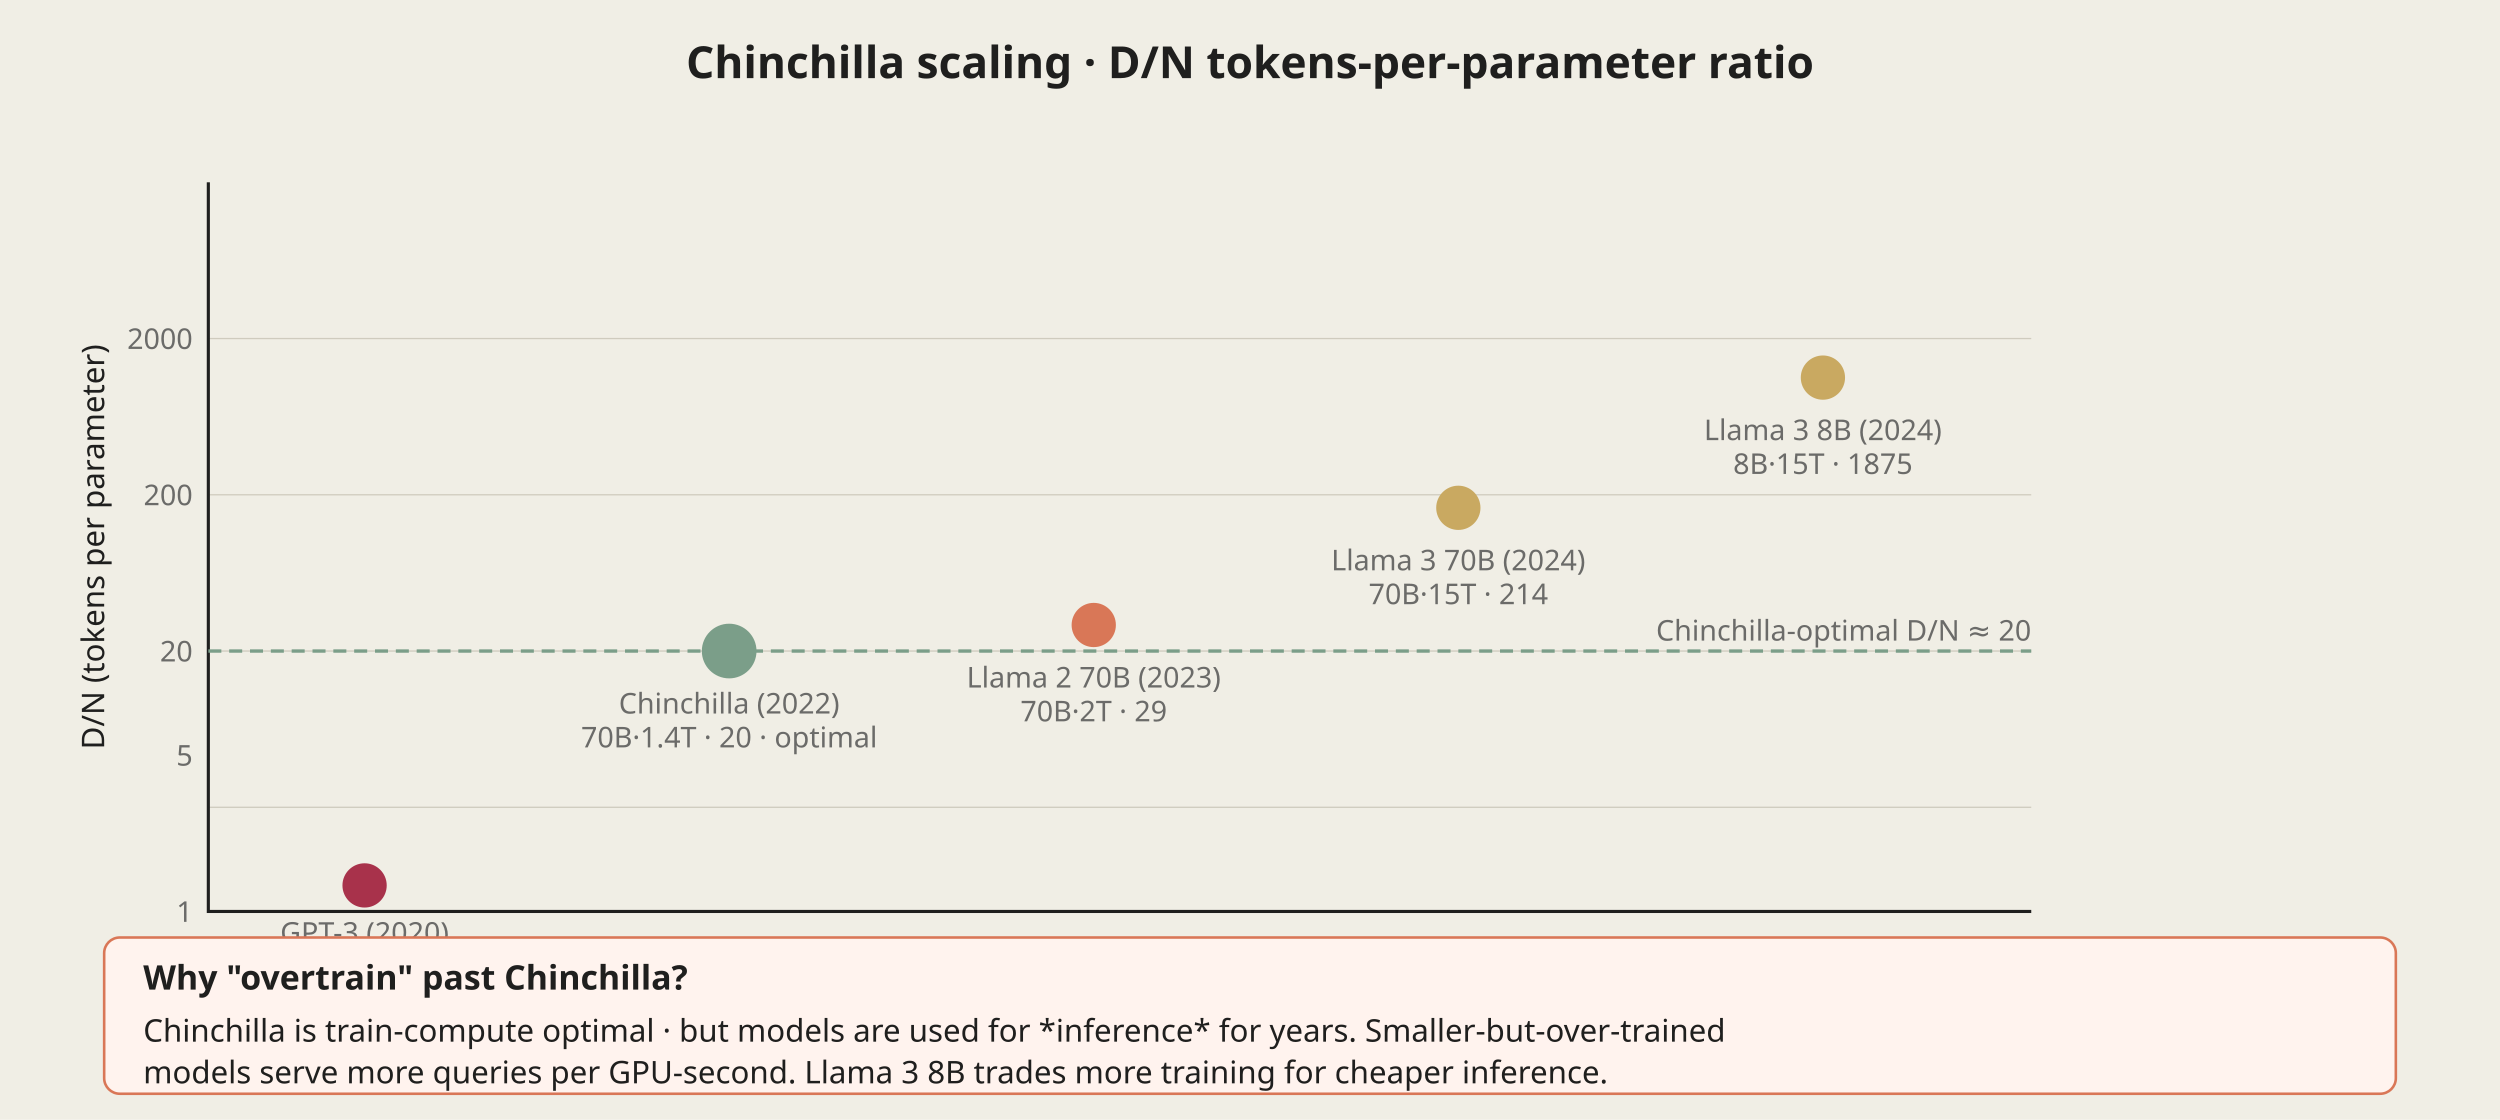
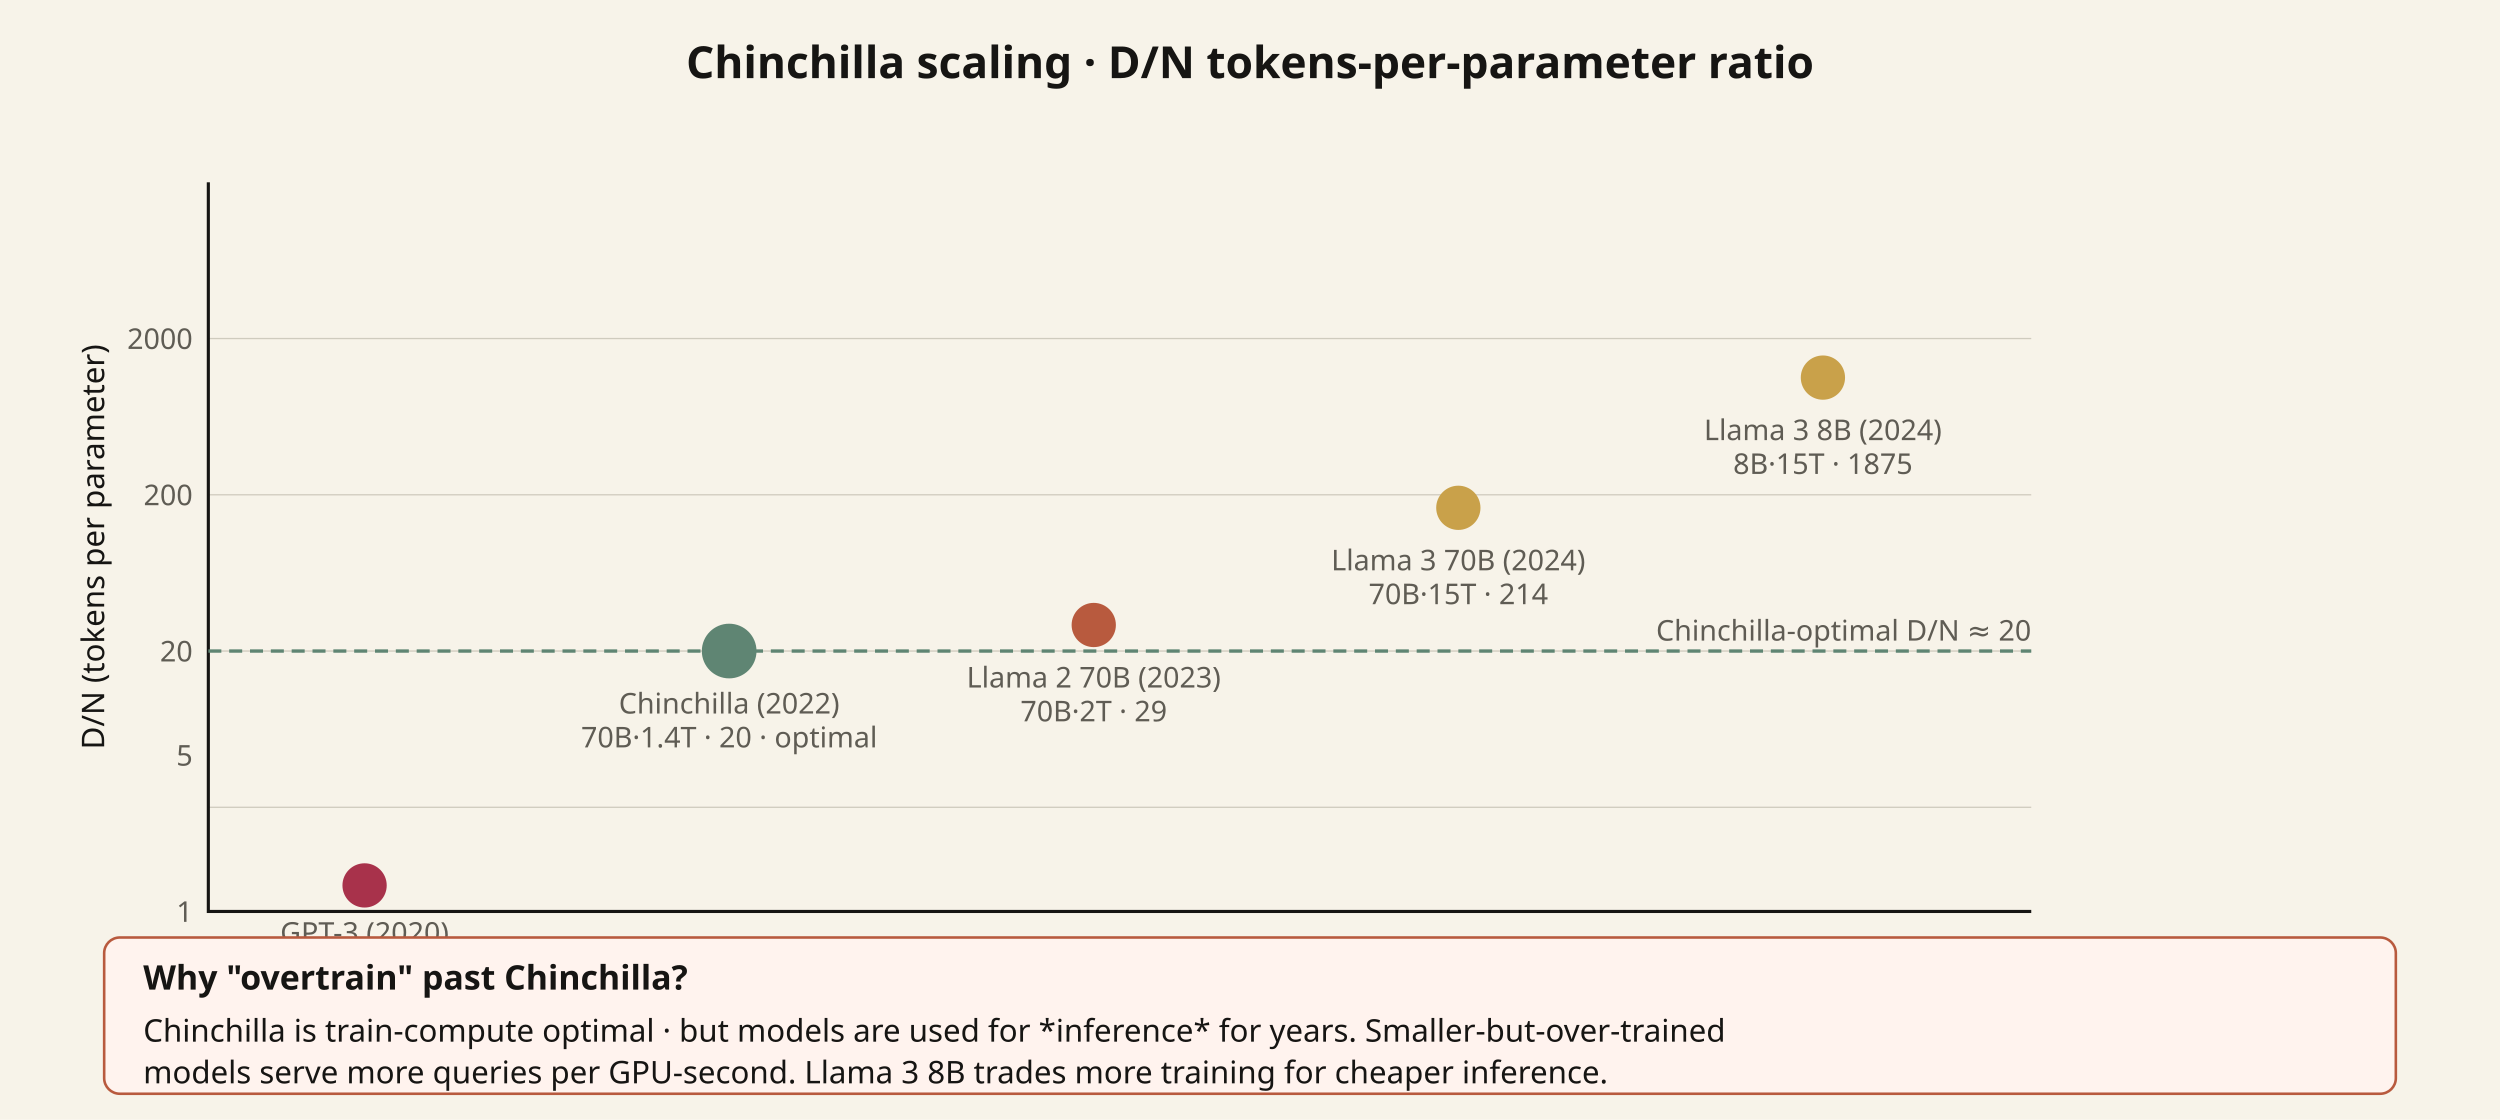
<svg xmlns="http://www.w3.org/2000/svg" viewBox="0 0 960 430" font-family="Work Sans, system-ui, sans-serif">
  <style>
-     .bg { fill: #F0EEE5; }
-     .title { font-size: 17px; font-weight: 600; fill: #1F1F1E; }
-     .head { font-size: 13px; font-weight: 600; fill: #1F1F1E; }
-     .body { font-size: 12px; fill: #1F1F1E; }
-     .caption { font-size: 11px; fill: #6B6B69; }
-     .axis { stroke: #1F1F1E; stroke-width: 1.2; fill: none; }
+     .bg { fill: #F7F3E9; }
+     .title { font-size: 17px; font-weight: 600; fill: #161513; }
+     .head { font-size: 13px; font-weight: 600; fill: #161513; }
+     .body { font-size: 12px; fill: #161513; }
+     .caption { font-size: 11px; fill: #5F5C54; }
+     .axis { stroke: #161513; stroke-width: 1.2; fill: none; }
    .grid { stroke: #CFCBBE; stroke-width: 0.5; fill: none; }
    .gpt3 { fill: #A8324B; stroke: #A8324B; }
-     .chin { fill: #7B9E89; stroke: #7B9E89; }
-     .llama2 { fill: #D97757; stroke: #D97757; }
-     .llama3 { fill: #C9A961; stroke: #C9A961; }
+     .chin { fill: #5F8573; stroke: #5F8573; }
+     .llama2 { fill: #B85A3E; stroke: #B85A3E; }
+     .llama3 { fill: #C9A14A; stroke: #C9A14A; }
  </style>
  <rect class="bg" width="960" height="430" />
  <text x="480" y="30" class="title" text-anchor="middle">Chinchilla scaling · D/N tokens-per-parameter ratio</text>
  <g transform="translate(80, 70)">
    <g class="grid">
      <line x1="0" y1="60" x2="700" y2="60" />
      <line x1="0" y1="120" x2="700" y2="120" />
      <line x1="0" y1="180" x2="700" y2="180" />
      <line x1="0" y1="240" x2="700" y2="240" />
    </g>
    <path class="axis" d="M 0 0 L 0 280 L 700 280" />
    <text x="-40" y="140" class="body" transform="rotate(-90, -40, 140)" text-anchor="middle">D/N (tokens per parameter)</text>
    <text x="-6" y="284" class="caption" text-anchor="end">1</text>
    <text x="-6" y="224" class="caption" text-anchor="end">5</text>
    <text x="-6" y="184" class="caption" text-anchor="end">20</text>
    <text x="-6" y="124" class="caption" text-anchor="end">200</text>
    <text x="-6" y="64" class="caption" text-anchor="end">2000</text>
    <text x="350" y="310" class="body" text-anchor="middle">Model (year)</text>
    <g transform="translate(60, 270)">
      <circle class="gpt3" cx="0" cy="0" r="8" />
      <text x="0" y="22" class="caption" text-anchor="middle">GPT-3 (2020)</text>
      <text x="0" y="35" class="caption" text-anchor="middle">175B·300B · 1.7</text>
    </g>
    <g transform="translate(200, 180)">
      <circle class="chin" cx="0" cy="0" r="10" />
      <text x="0" y="24" class="caption" text-anchor="middle">Chinchilla (2022)</text>
      <text x="0" y="37" class="caption" text-anchor="middle">70B·1.4T · 20 · optimal</text>
    </g>
    <g transform="translate(340, 170)">
      <circle class="llama2" cx="0" cy="0" r="8" />
      <text x="0" y="24" class="caption" text-anchor="middle">Llama 2 70B (2023)</text>
      <text x="0" y="37" class="caption" text-anchor="middle">70B·2T · 29</text>
    </g>
    <g transform="translate(480, 125)">
      <circle class="llama3" cx="0" cy="0" r="8" />
      <text x="0" y="24" class="caption" text-anchor="middle">Llama 3 70B (2024)</text>
      <text x="0" y="37" class="caption" text-anchor="middle">70B·15T · 214</text>
    </g>
    <g transform="translate(620, 75)">
      <circle class="llama3" cx="0" cy="0" r="8" />
      <text x="0" y="24" class="caption" text-anchor="middle">Llama 3 8B (2024)</text>
      <text x="0" y="37" class="caption" text-anchor="middle">8B·15T · 1875</text>
    </g>
-     <line x1="0" y1="180" x2="700" y2="180" stroke="#7B9E89" stroke-width="1.3" stroke-dasharray="5 3" />
-     <text x="700" y="176" class="caption" fill="#7B9E89" text-anchor="end">Chinchilla-optimal D/N ≈ 20</text>
+     <line x1="0" y1="180" x2="700" y2="180" stroke="#5F8573" stroke-width="1.3" stroke-dasharray="5 3" />
+     <text x="700" y="176" class="caption" fill="#5F8573" text-anchor="end">Chinchilla-optimal D/N ≈ 20</text>
  </g>
-   <rect x="40" y="360" width="880" height="60" fill="#FFF3EE" stroke="#D97757" stroke-width="1" rx="6" />
+   <rect x="40" y="360" width="880" height="60" fill="#FFF3EE" stroke="#B85A3E" stroke-width="1" rx="6" />
  <text x="55" y="380" class="head">Why "overtrain" past Chinchilla?</text>
  <text x="55" y="400" class="body">Chinchilla is train-compute optimal · but models are used for *inference* for years. Smaller-but-over-trained</text>
  <text x="55" y="416" class="body">models serve more queries per GPU-second. Llama 3 8B trades more training for cheaper inference.</text>
</svg>
